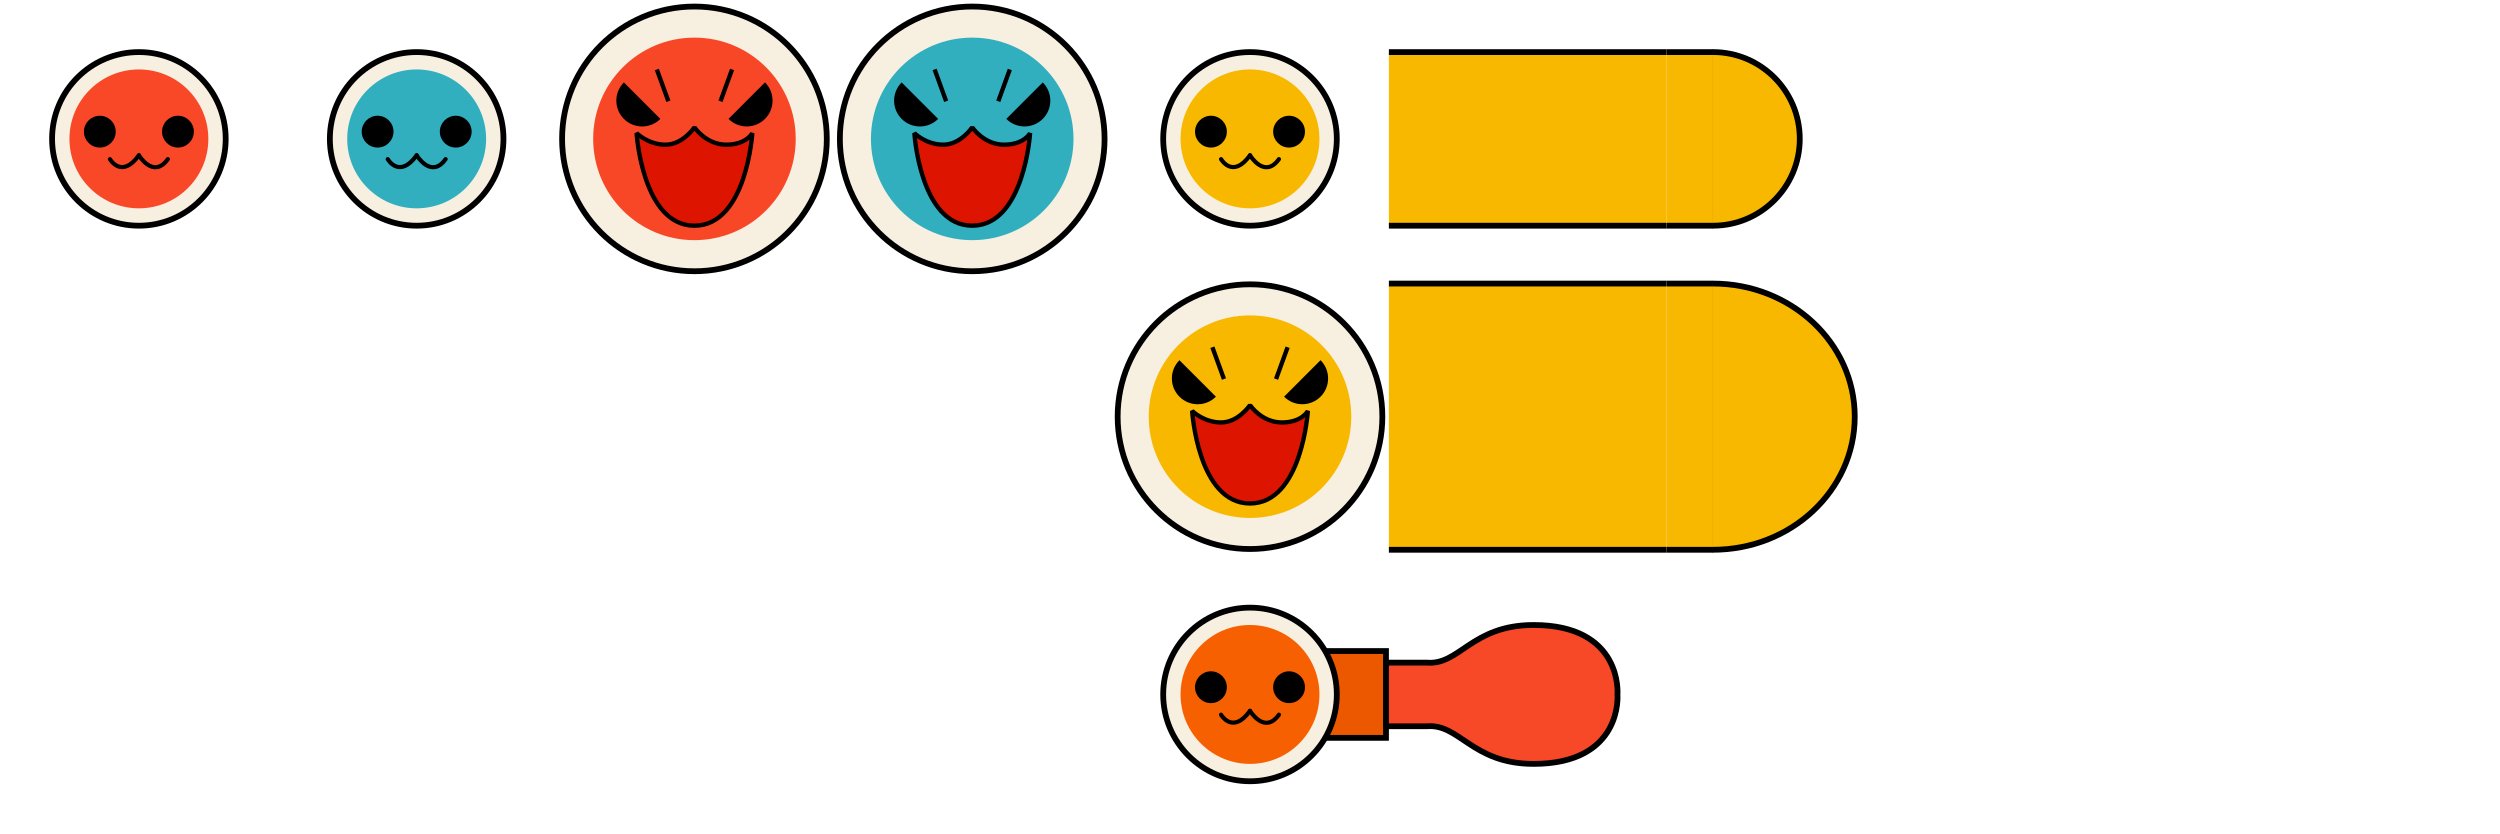
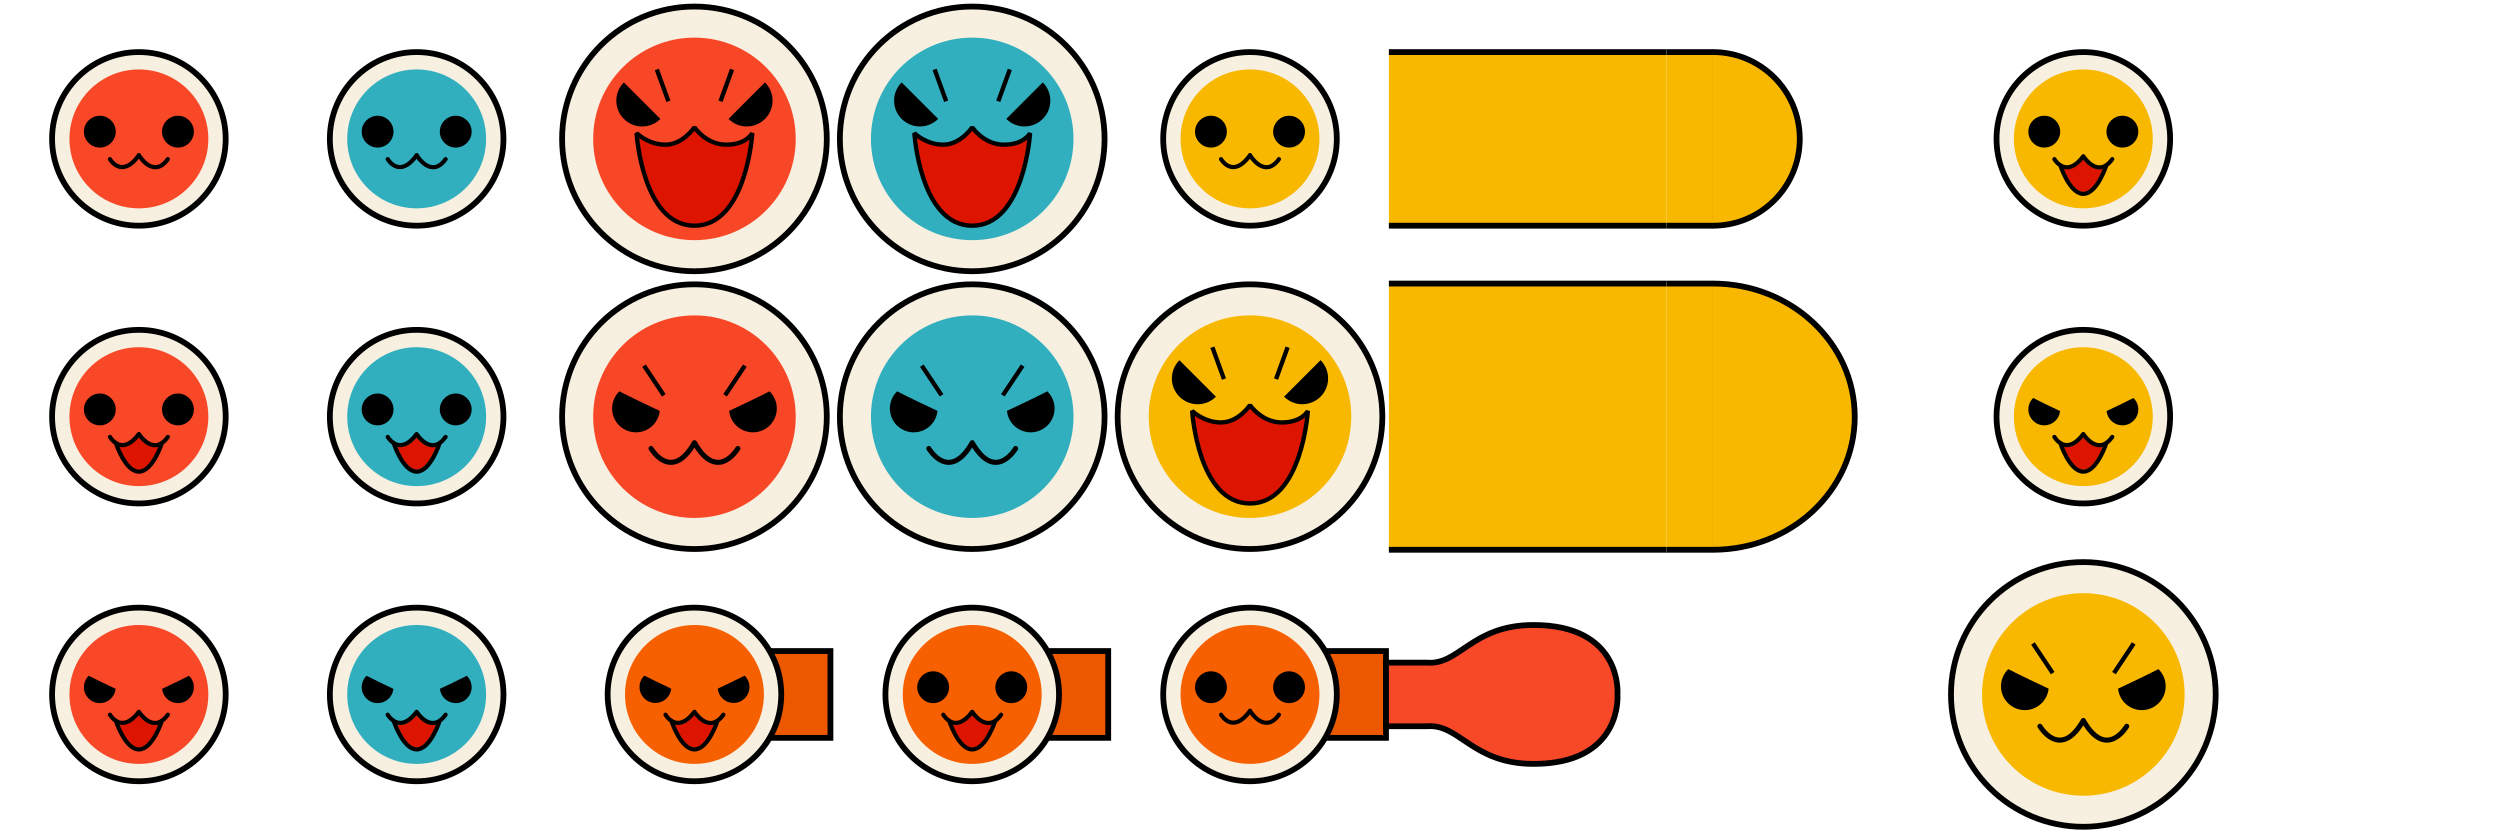
<svg xmlns="http://www.w3.org/2000/svg" width="864" height="288" viewBox="0 0 864 288" version="1.1" id="svg1" xml:space="preserve">
  <defs id="defs1" />
-   <g id="layer1" style="fill:#1a1a1a;stroke:none">
+   <g id="layer1" style="display:inline;fill:#1a1a1a;stroke:none">
    <g id="g6">
      <circle style="fill:#f7efe0;fill-opacity:1;stroke:#000000;stroke-width:2;stroke-dasharray:none;stroke-opacity:1" id="path1" cx="48" cy="48" r="30" />
      <circle style="fill:#f84828;fill-opacity:1;stroke:none;stroke-width:2.182;stroke-dasharray:none;stroke-opacity:1" id="path2" cx="48" cy="48" r="24" />
      <circle style="fill:#000000;fill-opacity:1;stroke:none;stroke-width:2;stroke-dasharray:none;stroke-opacity:1" id="path3" cx="34.5" cy="45.5" r="5.5" />
      <circle style="fill:#000000;fill-opacity:1;stroke:none;stroke-width:2;stroke-dasharray:none;stroke-opacity:1" id="path4" cx="61.5" cy="45.5" r="5.5" />
      <path style="display:inline;fill:none;fill-opacity:1;stroke:#000000;stroke-width:1.445;stroke-linecap:round;stroke-linejoin:round;stroke-dasharray:none;stroke-opacity:1" d="m 38,55 c 0,0 4,7 10,-1.333" id="path5" />
      <path style="display:inline;fill:none;fill-opacity:1;stroke:#000000;stroke-width:1.445;stroke-linecap:round;stroke-linejoin:round;stroke-dasharray:none;stroke-opacity:1" d="M 48,53.667 C 48,53.667 53,62 58,55" id="path6" />
      <rect style="fill:#000000;fill-opacity:0;stroke:none;stroke-width:0.5;stroke-linecap:round;stroke-linejoin:round;stroke-dasharray:none;stroke-opacity:1" id="rect10" width="96" height="96" x="0" y="0" />
    </g>
    <g id="g6-7" style="fill:#1a1a1a;stroke:none" transform="translate(96)">
      <circle style="fill:#f7efe0;fill-opacity:1;stroke:#000000;stroke-width:2;stroke-dasharray:none;stroke-opacity:1" id="path1-5" cx="48" cy="48" r="30" />
      <circle style="fill:#31afbf;fill-opacity:1;stroke:none;stroke-width:2.182;stroke-dasharray:none;stroke-opacity:1" id="path2-9" cx="48" cy="48" r="24" />
      <circle style="fill:#000000;fill-opacity:1;stroke:none;stroke-width:2;stroke-dasharray:none;stroke-opacity:1" id="path3-2" cx="34.5" cy="45.5" r="5.5" />
      <circle style="fill:#000000;fill-opacity:1;stroke:none;stroke-width:2;stroke-dasharray:none;stroke-opacity:1" id="path4-2" cx="61.5" cy="45.5" r="5.5" />
      <path style="display:inline;fill:none;fill-opacity:1;stroke:#000000;stroke-width:1.445;stroke-linecap:round;stroke-linejoin:round;stroke-dasharray:none;stroke-opacity:1" d="m 38,55 c 0,0 4,7 10,-1.333" id="path5-8" />
      <path style="display:inline;fill:none;fill-opacity:1;stroke:#000000;stroke-width:1.445;stroke-linecap:round;stroke-linejoin:round;stroke-dasharray:none;stroke-opacity:1" d="M 48,53.667 C 48,53.667 53,62 58,55" id="path6-9" />
      <rect style="fill:#000000;fill-opacity:0;stroke:none;stroke-width:0.5;stroke-linecap:round;stroke-linejoin:round;stroke-dasharray:none;stroke-opacity:1" id="rect10-7" width="96" height="96" x="0" y="0" />
    </g>
    <g id="g20">
      <circle style="display:inline;fill:#f7efe0;fill-opacity:1;stroke:#000000;stroke-width:2;stroke-linecap:round;stroke-linejoin:round;stroke-dasharray:none;stroke-opacity:1" id="path15" cx="240" cy="48" r="45.74" />
      <circle style="fill:#f84727;fill-opacity:1;stroke:none;stroke-width:2.014;stroke-linecap:round;stroke-linejoin:round;stroke-dasharray:none;stroke-opacity:1" id="path16" cx="240" cy="48" r="35" />
      <path style="fill:#000000;fill-opacity:1;stroke:#000000;stroke-width:0;stroke-linecap:round;stroke-linejoin:round;stroke-dasharray:none;stroke-opacity:1" id="path17" transform="matrix(1.04923,0,0,1.04923,-11.53524,-1.407662)" d="m 228.51,40.51 c -3.319,3.319 -8.701,3.319 -12.021,0 -3.319,-3.319 -3.319,-8.701 0,-12.021 L 222.5,34.5 Z m 22.442,-0.003 c 3.32,3.319 8.702,3.317 12.021,-0.003 3.319,-3.32 3.317,-8.702 -0.003,-12.021 l -6.009,6.012 z" />
      <path style="fill:none;fill-opacity:1;stroke:#000000;stroke-width:1.5;stroke-linecap:butt;stroke-linejoin:round;stroke-dasharray:none;stroke-opacity:1" d="m 227,24 4,11 m 22,-11 -4,11" id="path18" />
      <path style="fill:#dc1400;fill-opacity:1;stroke:#000000;stroke-width:1.5;stroke-linecap:butt;stroke-linejoin:bevel;stroke-dasharray:none;stroke-opacity:1" d="m 220,46 c 0,0 4,4 10,4 6,0 10,-6 10,-6 0,0 4,6 11,6 7,0 9,-4 9,-4 0,0 -2,32 -20,32 -18,0 -20,-32 -20,-32 z" id="path19" />
      <rect style="fill:#000000;fill-opacity:0;stroke:none;stroke-width:0.5;stroke-linecap:round;stroke-linejoin:round;stroke-dasharray:none;stroke-opacity:1" id="rect14-5" width="96" height="96" x="192" y="0" />
    </g>
    <g id="g23" transform="translate(96)">
      <circle style="display:inline;fill:#f7efe0;fill-opacity:1;stroke:#000000;stroke-width:2;stroke-linecap:round;stroke-linejoin:round;stroke-dasharray:none;stroke-opacity:1" id="circle20" cx="240" cy="48" r="45.74" />
      <circle style="fill:#31afbf;fill-opacity:1;stroke:none;stroke-width:2.014;stroke-linecap:round;stroke-linejoin:round;stroke-dasharray:none;stroke-opacity:1" id="circle21" cx="240" cy="48" r="35" />
      <path style="fill:#000000;fill-opacity:1;stroke:#000000;stroke-width:0;stroke-linecap:round;stroke-linejoin:round;stroke-dasharray:none;stroke-opacity:1" id="path21" transform="matrix(1.04923,0,0,1.04923,-11.53524,-1.407662)" d="m 228.51,40.51 c -3.319,3.319 -8.701,3.319 -12.021,0 -3.319,-3.319 -3.319,-8.701 0,-12.021 L 222.5,34.5 Z m 22.442,-0.003 c 3.32,3.319 8.702,3.317 12.021,-0.003 3.319,-3.32 3.317,-8.702 -0.003,-12.021 l -6.009,6.012 z" />
      <path style="fill:none;fill-opacity:1;stroke:#000000;stroke-width:1.5;stroke-linecap:butt;stroke-linejoin:round;stroke-dasharray:none;stroke-opacity:1" d="m 227,24 4,11 m 22,-11 -4,11" id="path22" />
      <path style="fill:#dc1400;fill-opacity:1;stroke:#000000;stroke-width:1.5;stroke-linecap:butt;stroke-linejoin:bevel;stroke-dasharray:none;stroke-opacity:1" d="m 220,46 c 0,0 4,4 10,4 6,0 10,-6 10,-6 0,0 4,6 11,6 7,0 9,-4 9,-4 0,0 -2,32 -20,32 -18,0 -20,-32 -20,-32 z" id="path23" />
      <rect style="fill:#000000;fill-opacity:0;stroke:none;stroke-width:0.5;stroke-linecap:round;stroke-linejoin:round;stroke-dasharray:none;stroke-opacity:1" id="rect23" width="96" height="96" x="192" y="0" />
    </g>
    <g id="g8" transform="translate(384)">
      <circle style="fill:#f7efe0;fill-opacity:1;stroke:#000000;stroke-width:2;stroke-dasharray:none;stroke-opacity:1" id="circle1" cx="48" cy="48" r="30" />
      <circle style="fill:#f8b800;fill-opacity:1;stroke:none;stroke-width:2.182;stroke-dasharray:none;stroke-opacity:1" id="circle2" cx="48" cy="48" r="24" />
      <circle style="fill:#000000;fill-opacity:1;stroke:none;stroke-width:2;stroke-dasharray:none;stroke-opacity:1" id="circle3" cx="34.5" cy="45.5" r="5.5" />
      <circle style="fill:#000000;fill-opacity:1;stroke:none;stroke-width:2;stroke-dasharray:none;stroke-opacity:1" id="circle4" cx="61.5" cy="45.5" r="5.5" />
      <path style="display:inline;fill:none;fill-opacity:1;stroke:#000000;stroke-width:1.445;stroke-linecap:round;stroke-linejoin:round;stroke-dasharray:none;stroke-opacity:1" d="m 38,55 c 0,0 4,7 10,-1.333" id="path7" />
      <path style="display:inline;fill:none;fill-opacity:1;stroke:#000000;stroke-width:1.445;stroke-linecap:round;stroke-linejoin:round;stroke-dasharray:none;stroke-opacity:1" d="M 48,53.667 C 48,53.667 53,62 58,55" id="path8" />
      <rect style="fill:#000000;fill-opacity:0;stroke:none;stroke-width:0.5;stroke-linecap:round;stroke-linejoin:round;stroke-dasharray:none;stroke-opacity:1" id="rect8" width="96" height="96" x="0" y="0" />
    </g>
    <g id="g13">
      <rect style="fill:#f8b800;fill-opacity:1;stroke:none;stroke-width:2;stroke-linejoin:bevel;stroke-dasharray:none;stroke-opacity:1" id="rect12" width="96" height="60" x="480" y="18" />
      <path id="rect9" style="fill:#f8b800;stroke:#000000;stroke-width:2;stroke-linejoin:bevel;stroke-dasharray:none" d="m 480,18 h 96 m 0,60 h -96" />
      <rect style="fill:#000000;fill-opacity:0;stroke:none;stroke-width:0.5;stroke-linecap:round;stroke-linejoin:round;stroke-dasharray:none;stroke-opacity:1" id="rect24-6" width="96" height="96" x="480" y="0" />
    </g>
    <g id="g24" transform="translate(192,96)">
      <circle style="display:inline;fill:#f7efe0;fill-opacity:1;stroke:#000000;stroke-width:2;stroke-linecap:round;stroke-linejoin:round;stroke-dasharray:none;stroke-opacity:1" id="circle13" cx="240" cy="48" r="45.74" />
      <circle style="fill:#f8b800;fill-opacity:1;stroke:none;stroke-width:2.014;stroke-linecap:round;stroke-linejoin:round;stroke-dasharray:none;stroke-opacity:1" id="circle14" cx="240" cy="48" r="35" />
      <path style="fill:#000000;fill-opacity:1;stroke:#000000;stroke-width:0;stroke-linecap:round;stroke-linejoin:round;stroke-dasharray:none;stroke-opacity:1" id="path14" transform="matrix(1.04923,0,0,1.04923,-11.53524,-1.407662)" d="m 228.51,40.51 c -3.319,3.319 -8.701,3.319 -12.021,0 -3.319,-3.319 -3.319,-8.701 0,-12.021 L 222.5,34.5 Z m 22.442,-0.003 c 3.32,3.319 8.702,3.317 12.021,-0.003 3.319,-3.32 3.317,-8.702 -0.003,-12.021 l -6.009,6.012 z" />
      <path style="fill:none;fill-opacity:1;stroke:#000000;stroke-width:1.5;stroke-linecap:butt;stroke-linejoin:round;stroke-dasharray:none;stroke-opacity:1" d="m 227,24 4,11 m 22,-11 -4,11" id="path20" />
      <path style="fill:#dc1400;fill-opacity:1;stroke:#000000;stroke-width:1.5;stroke-linecap:butt;stroke-linejoin:bevel;stroke-dasharray:none;stroke-opacity:1" d="m 220,46 c 0,0 4,4 10,4 6,0 10,-6 10,-6 0,0 4,6 11,6 7,0 9,-4 9,-4 0,0 -2,32 -20,32 -18,0 -20,-32 -20,-32 z" id="path24" />
      <rect style="fill:#000000;fill-opacity:0;stroke:none;stroke-width:0.5;stroke-linecap:round;stroke-linejoin:round;stroke-dasharray:none;stroke-opacity:1" id="rect24" width="96" height="96" x="192" y="0" />
    </g>
    <g id="g30" transform="translate(0,96)">
      <rect style="fill:#f8b800;fill-opacity:1;stroke:none;stroke-width:2.477;stroke-linejoin:bevel;stroke-dasharray:none;stroke-opacity:1" id="rect29" width="96" height="92" x="480" y="2" />
      <path id="rect30" style="fill:none;stroke:#000000;stroke-width:2;stroke-dasharray:none;paint-order:stroke markers fill" d="m 480,2 h 96 m 0,92 h -96" />
      <rect style="fill:#000000;fill-opacity:0;stroke:none;stroke-width:0.5;stroke-linecap:round;stroke-linejoin:round;stroke-dasharray:none;stroke-opacity:1" id="rect24-4-0" width="96" height="96" x="480" y="96" transform="translate(0,-96)" />
    </g>
    <g id="g34" transform="translate(384,192)" style="display:inline">
      <rect style="fill:#eb5800;fill-opacity:1;stroke:#000000;stroke-width:4;stroke-linecap:butt;stroke-linejoin:miter;stroke-dasharray:none;stroke-opacity:1;paint-order:stroke markers fill" id="rect35" width="20" height="28" x="74" y="130" transform="translate(0,-96)" />
      <circle style="fill:#f7efe0;fill-opacity:1;stroke:#000000;stroke-width:2;stroke-dasharray:none;stroke-opacity:1" id="circle30" cx="48" cy="48" r="30" />
      <circle style="fill:#f76000;fill-opacity:1;stroke:none;stroke-width:2.182;stroke-dasharray:none;stroke-opacity:1" id="circle31" cx="48" cy="48" r="24" />
      <circle style="fill:#000000;fill-opacity:1;stroke:none;stroke-width:2;stroke-dasharray:none;stroke-opacity:1" id="circle32" cx="34.5" cy="45.5" r="5.5" />
      <circle style="fill:#000000;fill-opacity:1;stroke:none;stroke-width:2;stroke-dasharray:none;stroke-opacity:1" id="circle33" cx="61.5" cy="45.5" r="5.5" />
      <path style="display:inline;fill:none;fill-opacity:1;stroke:#000000;stroke-width:1.445;stroke-linecap:round;stroke-linejoin:round;stroke-dasharray:none;stroke-opacity:1" d="m 38,55 c 0,0 4,7 10,-1.333" id="path33" />
      <path style="display:inline;fill:none;fill-opacity:1;stroke:#000000;stroke-width:1.445;stroke-linecap:round;stroke-linejoin:round;stroke-dasharray:none;stroke-opacity:1" d="M 48,53.667 C 48,53.667 53,62 58,55" id="path34" />
      <rect style="fill:#000000;fill-opacity:0;stroke:none;stroke-width:0.5;stroke-linecap:round;stroke-linejoin:round;stroke-dasharray:none;stroke-opacity:1" id="rect34" width="96" height="96" x="0" y="0" />
    </g>
    <g id="g35">
      <rect style="fill:#000000;fill-opacity:0;stroke:none;stroke-width:0.5;stroke-linecap:round;stroke-linejoin:round;stroke-dasharray:none;stroke-opacity:1" id="rect34-5" width="96" height="96" x="480" y="192" />
      <path style="fill:#f74827;fill-opacity:1;stroke:#000000;stroke-width:4;stroke-linecap:butt;stroke-linejoin:miter;stroke-dasharray:none;stroke-opacity:1;paint-order:stroke markers fill" d="m 480,230 h 13 c 12,1 15.826,-13 37,-13 30,0 28,23 28,23 0,0 2,23 -28,23 -21,0 -25,-14 -37,-13 h -13 z" id="path35" />
    </g>
    <g id="g37">
      <path style="fill:#f8b800;fill-opacity:1;stroke:#000000;stroke-width:4;stroke-linecap:butt;stroke-linejoin:bevel;stroke-dasharray:none;stroke-opacity:1;paint-order:stroke markers fill" id="path36" d="m 592,19 a 29,29 0 0 1 29,29 29,29 0 0 1 -29,29 V 48 Z" />
      <rect style="fill:#f8b800;fill-opacity:1;stroke:none;stroke-width:0.816;stroke-linejoin:bevel;stroke-dasharray:none;stroke-opacity:1" id="rect36" width="16" height="60" x="576" y="18" />
      <path id="path37" style="fill:#f8b800;stroke:#000000;stroke-width:2;stroke-linejoin:bevel;stroke-dasharray:none" d="m 576,18 h 16 m 0,60 h -16" />
-       <rect style="fill:#000000;stroke:none;fill-opacity:0;stroke-width:0.5;stroke-linecap:round;stroke-linejoin:round;stroke-dasharray:none;stroke-opacity:1" id="rect24-9" width="96" height="96" x="576" y="0" />
+       <rect style="fill:#000000;fill-opacity:0;stroke:none;stroke-width:0.5;stroke-linecap:round;stroke-linejoin:round;stroke-dasharray:none;stroke-opacity:1" id="rect24-9" width="96" height="96" x="576" y="0" />
    </g>
    <g id="g39" transform="translate(0,96)">
      <path style="fill:#f8b800;fill-opacity:1;stroke:#000000;stroke-width:4.001;stroke-linecap:butt;stroke-linejoin:bevel;stroke-dasharray:none;stroke-opacity:1;paint-order:stroke markers fill" id="path38" d="M 592.001,3.001 A 47.999,44.999 0 0 1 639.999,48 47.999,44.999 0 0 1 592.001,92.999 V 48 Z" />
      <rect style="fill:#f8b800;fill-opacity:1;stroke:none;stroke-width:1.011;stroke-linejoin:bevel;stroke-dasharray:none;stroke-opacity:1" id="rect38" width="16" height="92" x="576" y="2" />
      <path id="path39" style="fill:none;stroke:#000000;stroke-width:2;stroke-dasharray:none;paint-order:stroke markers fill" d="m 576,2 h 16 m 0,92 h -16" />
      <rect style="fill:#000000;fill-opacity:0;stroke:none;stroke-width:0.5;stroke-linecap:round;stroke-linejoin:round;stroke-dasharray:none;stroke-opacity:1" id="rect24-9-2" width="96" height="96" x="576" y="0" />
    </g>
    <g id="g11" transform="translate(0,-192)">
      <circle style="fill:none;fill-opacity:0.941;stroke:#929292;stroke-width:2;stroke-opacity:0.941;paint-order:stroke markers fill" id="path9" cx="48" cy="144" r="46" />
      <circle style="fill:none;fill-opacity:0.941;stroke:#bfbfbf;stroke-width:2;stroke-opacity:1;paint-order:stroke markers fill" id="path10" cx="48" cy="144" r="30" />
      <circle style="fill:#686868;fill-opacity:1;stroke:none;stroke-width:2;stroke-opacity:1;paint-order:stroke markers fill" id="path11" cx="48" cy="144" r="22" />
      <rect style="fill:#000000;fill-opacity:0;stroke:none;stroke-width:0.5;stroke-linecap:round;stroke-linejoin:round;stroke-dasharray:none;stroke-opacity:1" id="rect24-9-2-2" width="96" height="96" x="0" y="96" />
    </g>
+     <g id="g14" transform="translate(0,96)">
+       <circle style="fill:#f7efe0;fill-opacity:1;stroke:#000000;stroke-width:2;stroke-dasharray:none;stroke-opacity:1" id="circle5" cx="48" cy="48" r="30" />
+       <circle style="fill:#f84828;fill-opacity:1;stroke:none;stroke-width:2.182;stroke-dasharray:none;stroke-opacity:1" id="circle6" cx="48" cy="48" r="24" />
+       <circle style="fill:#000000;fill-opacity:1;stroke:none;stroke-width:2;stroke-dasharray:none;stroke-opacity:1" id="circle7" cx="34.5" cy="45.5" r="5.5" />
+       <circle style="fill:#000000;fill-opacity:1;stroke:none;stroke-width:2;stroke-dasharray:none;stroke-opacity:1" id="circle8" cx="61.5" cy="45.5" r="5.5" />
+       <path style="fill:#dc1400;fill-opacity:1;stroke:none;stroke-width:0;stroke-linecap:round;stroke-linejoin:round;stroke-dasharray:none;paint-order:stroke markers fill" d="m 47.931,151.152 c -0.222,0.186 -0.388,0.434 -0.595,0.638 -1.01,1.081 -2.208,2.056 -3.649,2.479 -0.745,0.229 -1.526,0.234 -2.287,0.105 -0.112,-0.026 -0.202,0.102 -0.134,0.198 0.728,1.759 1.579,3.484 2.705,5.026 0.726,0.97 1.576,1.904 2.682,2.443 0.494,0.239 1.049,0.37 1.599,0.307 0.809,-0.063 1.539,-0.493 2.159,-0.991 0.635,-0.561 1.219,-1.183 1.703,-1.88 1.065,-1.492 1.89,-3.143 2.589,-4.833 0.063,-0.09 0.048,-0.267 -0.095,-0.244 -0.422,0.07 -0.845,0.107 -1.273,0.09 -0.953,-0.033 -1.871,-0.406 -2.679,-0.91 -0.99,-0.622 -1.81,-1.461 -2.557,-2.351 -0.044,-0.052 -0.091,-0.102 -0.167,-0.077 z" id="path30" transform="translate(0,-96)" />
+       <path id="path13" style="display:inline;fill:none;fill-opacity:1;stroke:#000000;stroke-width:1.445;stroke-linecap:round;stroke-linejoin:round;stroke-dasharray:none;stroke-opacity:1" d="m 38,55 c 0,0 4,7 10,-1 0,0 5,8 10,1 m -18,2 c 0,0 3.193,10 8,10 4.807,0 8,-10 8,-10" />
+       <rect style="fill:#000000;fill-opacity:0;stroke:none;stroke-width:0.5;stroke-linecap:round;stroke-linejoin:round;stroke-dasharray:none;stroke-opacity:1" id="rect13" width="96" height="96" x="0" y="0" />
+     </g>
+     <g id="g41" transform="translate(0,192)">
+       <circle style="fill:#f7efe0;fill-opacity:1;stroke:#000000;stroke-width:2;stroke-dasharray:none;stroke-opacity:1" id="circle34" cx="48" cy="48" r="30" />
+       <circle style="fill:#f84828;fill-opacity:1;stroke:none;stroke-width:2.182;stroke-dasharray:none;stroke-opacity:1" id="circle35" cx="48" cy="48" r="24" />
+       <path id="circle36" style="fill:#000000;fill-opacity:1;stroke:none;stroke-width:2;stroke-dasharray:none;stroke-opacity:1" d="M 30.674,41.549 C 29.604,42.585 29,44.011 29,45.5 c 0,3.038 2.462,5.5 5.5,5.5 2.823,3.58e-4 5.188,-2.137 5.473,-4.945 -2.447,-1.146 -6.572,-3.098 -9.299,-4.506 z m 34.652,0 C 66.396,42.585 67,44.011 67,45.5 c 0,3.038 -2.462,5.5 -5.5,5.5 -2.823,3.58e-4 -5.188,-2.137 -5.473,-4.945 2.447,-1.146 6.572,-3.098 9.299,-4.506 z" />
+       <path style="fill:#dc1400;fill-opacity:1;stroke:none;stroke-width:0;stroke-linecap:round;stroke-linejoin:round;stroke-dasharray:none;paint-order:stroke markers fill" d="m 47.931,151.152 c -0.222,0.186 -0.388,0.434 -0.595,0.638 -1.01,1.081 -2.208,2.056 -3.649,2.479 -0.745,0.229 -1.526,0.234 -2.287,0.105 -0.112,-0.026 -0.202,0.102 -0.134,0.198 0.728,1.759 1.579,3.484 2.705,5.026 0.726,0.97 1.576,1.904 2.682,2.443 0.494,0.239 1.049,0.37 1.599,0.307 0.809,-0.063 1.539,-0.493 2.159,-0.991 0.635,-0.561 1.219,-1.183 1.703,-1.88 1.065,-1.492 1.89,-3.143 2.589,-4.833 0.063,-0.09 0.048,-0.267 -0.095,-0.244 -0.422,0.07 -0.845,0.107 -1.273,0.09 -0.953,-0.033 -1.871,-0.406 -2.679,-0.91 -0.99,-0.622 -1.81,-1.461 -2.557,-2.351 -0.044,-0.052 -0.091,-0.102 -0.167,-0.077 z" id="path40" transform="translate(0,-96)" />
+       <path id="path41" style="display:inline;fill:none;fill-opacity:1;stroke:#000000;stroke-width:1.445;stroke-linecap:round;stroke-linejoin:round;stroke-dasharray:none;stroke-opacity:1" d="m 38,55 c 0,0 4,7 10,-1 0,0 5,8 10,1 m -18,2 c 0,0 3.193,10 8,10 4.807,0 8,-10 8,-10" />
+       <rect style="fill:#000000;fill-opacity:0;stroke:none;stroke-width:0.5;stroke-linecap:round;stroke-linejoin:round;stroke-dasharray:none;stroke-opacity:1" id="rect41" width="96" height="96" x="0" y="0" />
+     </g>
+     <g id="g46" transform="translate(96,96)">
+       <circle style="fill:#f7efe0;fill-opacity:1;stroke:#000000;stroke-width:2;stroke-dasharray:none;stroke-opacity:1" id="circle42" cx="48" cy="48" r="30" />
+       <circle style="fill:#31afbf;fill-opacity:1;stroke:none;stroke-width:2.182;stroke-dasharray:none;stroke-opacity:1" id="circle43" cx="48" cy="48" r="24" />
+       <circle style="fill:#000000;fill-opacity:1;stroke:none;stroke-width:2;stroke-dasharray:none;stroke-opacity:1" id="circle44" cx="34.5" cy="45.5" r="5.5" />
+       <circle style="fill:#000000;fill-opacity:1;stroke:none;stroke-width:2;stroke-dasharray:none;stroke-opacity:1" id="circle45" cx="61.5" cy="45.5" r="5.5" />
+       <path style="fill:#dc1400;fill-opacity:1;stroke:none;stroke-width:0;stroke-linecap:round;stroke-linejoin:round;stroke-dasharray:none;paint-order:stroke markers fill" d="m 47.931,151.152 c -0.222,0.186 -0.388,0.434 -0.595,0.638 -1.01,1.081 -2.208,2.056 -3.649,2.479 -0.745,0.229 -1.526,0.234 -2.287,0.105 -0.112,-0.026 -0.202,0.102 -0.134,0.198 0.728,1.759 1.579,3.484 2.705,5.026 0.726,0.97 1.576,1.904 2.682,2.443 0.494,0.239 1.049,0.37 1.599,0.307 0.809,-0.063 1.539,-0.493 2.159,-0.991 0.635,-0.561 1.219,-1.183 1.703,-1.88 1.065,-1.492 1.89,-3.143 2.589,-4.833 0.063,-0.09 0.048,-0.267 -0.095,-0.244 -0.422,0.07 -0.845,0.107 -1.273,0.09 -0.953,-0.033 -1.871,-0.406 -2.679,-0.91 -0.99,-0.622 -1.81,-1.461 -2.557,-2.351 -0.044,-0.052 -0.091,-0.102 -0.167,-0.077 z" id="path45" transform="translate(0,-96)" />
+       <path id="path46" style="display:inline;fill:none;fill-opacity:1;stroke:#000000;stroke-width:1.445;stroke-linecap:round;stroke-linejoin:round;stroke-dasharray:none;stroke-opacity:1" d="m 38,55 c 0,0 4,7 10,-1 0,0 5,8 10,1 m -18,2 c 0,0 3.193,10 8,10 4.807,0 8,-10 8,-10" />
+       <rect style="fill:#000000;fill-opacity:0;stroke:none;stroke-width:0.5;stroke-linecap:round;stroke-linejoin:round;stroke-dasharray:none;stroke-opacity:1" id="rect46" width="96" height="96" x="0" y="0" />
+     </g>
+     <g id="g49" transform="translate(96,192)">
+       <circle style="fill:#f7efe0;fill-opacity:1;stroke:#000000;stroke-width:2;stroke-dasharray:none;stroke-opacity:1" id="circle46" cx="48" cy="48" r="30" />
+       <circle style="fill:#31afbf;fill-opacity:1;stroke:none;stroke-width:2.182;stroke-dasharray:none;stroke-opacity:1" id="circle47" cx="48" cy="48" r="24" />
+       <path id="path47" style="fill:#000000;fill-opacity:1;stroke:none;stroke-width:2;stroke-dasharray:none;stroke-opacity:1" d="M 30.674,41.549 C 29.604,42.585 29,44.011 29,45.5 c 0,3.038 2.462,5.5 5.5,5.5 2.823,3.58e-4 5.188,-2.137 5.473,-4.945 -2.447,-1.146 -6.572,-3.098 -9.299,-4.506 z m 34.652,0 C 66.396,42.585 67,44.011 67,45.5 c 0,3.038 -2.462,5.5 -5.5,5.5 -2.823,3.58e-4 -5.188,-2.137 -5.473,-4.945 2.447,-1.146 6.572,-3.098 9.299,-4.506 z" />
+       <path style="fill:#dc1400;fill-opacity:1;stroke:none;stroke-width:0;stroke-linecap:round;stroke-linejoin:round;stroke-dasharray:none;paint-order:stroke markers fill" d="m 47.931,151.152 c -0.222,0.186 -0.388,0.434 -0.595,0.638 -1.01,1.081 -2.208,2.056 -3.649,2.479 -0.745,0.229 -1.526,0.234 -2.287,0.105 -0.112,-0.026 -0.202,0.102 -0.134,0.198 0.728,1.759 1.579,3.484 2.705,5.026 0.726,0.97 1.576,1.904 2.682,2.443 0.494,0.239 1.049,0.37 1.599,0.307 0.809,-0.063 1.539,-0.493 2.159,-0.991 0.635,-0.561 1.219,-1.183 1.703,-1.88 1.065,-1.492 1.89,-3.143 2.589,-4.833 0.063,-0.09 0.048,-0.267 -0.095,-0.244 -0.422,0.07 -0.845,0.107 -1.273,0.09 -0.953,-0.033 -1.871,-0.406 -2.679,-0.91 -0.99,-0.622 -1.81,-1.461 -2.557,-2.351 -0.044,-0.052 -0.091,-0.102 -0.167,-0.077 z" id="path48" transform="translate(0,-96)" />
+       <path id="path49" style="display:inline;fill:none;fill-opacity:1;stroke:#000000;stroke-width:1.445;stroke-linecap:round;stroke-linejoin:round;stroke-dasharray:none;stroke-opacity:1" d="m 38,55 c 0,0 4,7 10,-1 0,0 5,8 10,1 m -18,2 c 0,0 3.193,10 8,10 4.807,0 8,-10 8,-10" />
+       <rect style="fill:#000000;fill-opacity:0;stroke:none;stroke-width:0.5;stroke-linecap:round;stroke-linejoin:round;stroke-dasharray:none;stroke-opacity:1" id="rect49" width="96" height="96" x="0" y="0" />
+     </g>
+     <g id="g53" transform="translate(0,96)" style="display:inline">
+       <circle style="display:inline;fill:#f7efe0;fill-opacity:1;stroke:#000000;stroke-width:2;stroke-linecap:round;stroke-linejoin:round;stroke-dasharray:none;stroke-opacity:1" id="circle50" cx="240" cy="48" r="45.74" />
+       <circle style="fill:#f84727;fill-opacity:1;stroke:none;stroke-width:2.014;stroke-linecap:round;stroke-linejoin:round;stroke-dasharray:none;stroke-opacity:1" id="circle51" cx="240" cy="48" r="35" />
+       <path style="display:inline;fill:none;fill-opacity:1;stroke:#000000;stroke-width:1.75;stroke-linecap:round;stroke-linejoin:round;stroke-dasharray:none;stroke-opacity:1" d="m 225,155 c 0,0 7,12 15,-2 m 15,2 c 0,0 -7,12 -15,-2" id="path5-2" transform="translate(0,-96)" />
+       <path id="circle36-1" style="display:inline;fill:#000000;fill-opacity:1;stroke:none;stroke-width:2;stroke-dasharray:none;stroke-opacity:1" d="M 30.674,41.549 C 29.604,42.585 29,44.011 29,45.5 c 0,3.038 2.462,5.5 5.5,5.5 2.823,3.58e-4 5.188,-2.137 5.473,-4.945 -2.447,-1.146 -6.572,-3.098 -9.299,-4.506 z m 34.598,0 c 1.07,1.036 1.674,2.462 1.674,3.951 0,3.038 -2.462,5.5 -5.5,5.5 -2.823,3.58e-4 -5.188,-2.137 -5.473,-4.945 2.447,-1.146 6.572,-3.098 9.299,-4.506 z" transform="matrix(1.5,0,0,1.499973,168.041,-23.08077)" />
+       <path style="display:inline;fill:none;fill-opacity:1;stroke:#000000;stroke-width:1.5;stroke-linecap:square;stroke-linejoin:miter;stroke-dasharray:none;paint-order:stroke markers fill" d="m 223,127 6,9 m 28,-9 -6,9" id="path57" transform="translate(0,-96)" />
+       <rect style="fill:#000000;fill-opacity:0;stroke:none;stroke-width:0.5;stroke-linecap:round;stroke-linejoin:round;stroke-dasharray:none;stroke-opacity:1" id="rect53" width="96" height="96" x="192" y="0" />
+     </g>
+     <g id="g61" transform="translate(96,96)" style="display:inline">
+       <circle style="display:inline;fill:#f7efe0;fill-opacity:1;stroke:#000000;stroke-width:2;stroke-linecap:round;stroke-linejoin:round;stroke-dasharray:none;stroke-opacity:1" id="circle58" cx="240" cy="48" r="45.74" />
+       <circle style="fill:#31afbf;fill-opacity:1;stroke:none;stroke-width:2.014;stroke-linecap:round;stroke-linejoin:round;stroke-dasharray:none;stroke-opacity:1" id="circle59" cx="240" cy="48" r="35" />
+       <path style="display:inline;fill:none;fill-opacity:1;stroke:#000000;stroke-width:1.75;stroke-linecap:round;stroke-linejoin:round;stroke-dasharray:none;stroke-opacity:1" d="m 225,155 c 0,0 7,12 15,-2 m 15,2 c 0,0 -7,12 -15,-2" id="path59" transform="translate(0,-96)" />
+       <path id="path60" style="display:inline;fill:#000000;fill-opacity:1;stroke:none;stroke-width:2;stroke-dasharray:none;stroke-opacity:1" d="M 30.674,41.549 C 29.604,42.585 29,44.011 29,45.5 c 0,3.038 2.462,5.5 5.5,5.5 2.823,3.58e-4 5.188,-2.137 5.473,-4.945 -2.447,-1.146 -6.572,-3.098 -9.299,-4.506 z m 34.598,0 c 1.07,1.036 1.674,2.462 1.674,3.951 0,3.038 -2.462,5.5 -5.5,5.5 -2.823,3.58e-4 -5.188,-2.137 -5.473,-4.945 2.447,-1.146 6.572,-3.098 9.299,-4.506 z" transform="matrix(1.5,0,0,1.499973,168.041,-23.08077)" />
+       <path style="display:inline;fill:none;fill-opacity:1;stroke:#000000;stroke-width:1.5;stroke-linecap:square;stroke-linejoin:miter;stroke-dasharray:none;paint-order:stroke markers fill" d="m 223,127 6,9 m 28,-9 -6,9" id="path61" transform="translate(0,-96)" />
+       <rect style="fill:#000000;fill-opacity:0;stroke:none;stroke-width:0.5;stroke-linecap:round;stroke-linejoin:round;stroke-dasharray:none;stroke-opacity:1" id="rect61" width="96" height="96" x="192" y="0" />
+     </g>
+     <g id="g70" transform="translate(288,192)" style="display:inline">
+       <rect style="fill:#eb5800;fill-opacity:1;stroke:#000000;stroke-width:4;stroke-linecap:butt;stroke-linejoin:miter;stroke-dasharray:none;stroke-opacity:1;paint-order:stroke markers fill" id="rect66" width="20" height="28" x="74" y="130" transform="translate(0,-96)" />
+       <circle style="display:inline;fill:#f7efe0;fill-opacity:1;stroke:#000000;stroke-width:2;stroke-dasharray:none;stroke-opacity:1" id="circle42-9" cx="336" cy="240" r="30" transform="translate(-288,-192)" />
+       <circle style="display:inline;fill:#f76000;fill-opacity:1;stroke:none;stroke-width:2.182;stroke-dasharray:none;stroke-opacity:1" id="circle43-2" cx="336" cy="240" r="24" transform="translate(-288,-192)" />
+       <circle style="display:inline;fill:#000000;fill-opacity:1;stroke:none;stroke-width:2;stroke-dasharray:none;stroke-opacity:1" id="circle44-2" cx="322.5" cy="237.5" r="5.5" transform="translate(-288,-192)" />
+       <circle style="display:inline;fill:#000000;fill-opacity:1;stroke:none;stroke-width:2;stroke-dasharray:none;stroke-opacity:1" id="circle45-8" cx="349.5" cy="237.5" r="5.5" transform="translate(-288,-192)" />
+       <path style="display:inline;fill:#dc1400;fill-opacity:1;stroke:none;stroke-width:0;stroke-linecap:round;stroke-linejoin:round;stroke-dasharray:none;paint-order:stroke markers fill" d="m 335.931,247.152 c -0.222,0.186 -0.388,0.434 -0.595,0.638 -1.01,1.081 -2.208,2.056 -3.649,2.479 -0.745,0.229 -1.526,0.234 -2.287,0.105 -0.112,-0.026 -0.202,0.102 -0.134,0.198 0.728,1.759 1.579,3.484 2.705,5.026 0.726,0.97 1.576,1.904 2.682,2.443 0.494,0.239 1.048,0.37 1.599,0.307 0.809,-0.063 1.539,-0.493 2.159,-0.991 0.635,-0.561 1.219,-1.183 1.703,-1.88 1.065,-1.492 1.89,-3.143 2.589,-4.833 0.063,-0.09 0.048,-0.267 -0.096,-0.244 -0.422,0.07 -0.845,0.107 -1.273,0.09 -0.953,-0.033 -1.871,-0.406 -2.679,-0.91 -0.99,-0.622 -1.81,-1.461 -2.557,-2.351 -0.044,-0.052 -0.091,-0.102 -0.167,-0.077 z" id="path45-9" transform="translate(-288,-192)" />
+       <path id="path46-7" style="display:inline;fill:none;fill-opacity:1;stroke:#000000;stroke-width:1.445;stroke-linecap:round;stroke-linejoin:round;stroke-dasharray:none;stroke-opacity:1" d="m 326,247 c 0,0 4,7 10,-1 0,0 5,8 10,1 m -18,2 c 0,0 3.193,10 8,10 4.807,0 8,-10 8,-10" transform="translate(-288,-192)" />
+       <rect style="fill:#000000;fill-opacity:0;stroke:none;stroke-width:0.5;stroke-linecap:round;stroke-linejoin:round;stroke-dasharray:none;stroke-opacity:1" id="rect70" width="96" height="96" x="0" y="0" />
+     </g>
+     <g id="g75" transform="translate(192,192)" style="display:inline">
+       <rect style="fill:#eb5800;fill-opacity:1;stroke:#000000;stroke-width:4;stroke-linecap:butt;stroke-linejoin:miter;stroke-dasharray:none;stroke-opacity:1;paint-order:stroke markers fill" id="rect71" width="20" height="28" x="74" y="130" transform="translate(0,-96)" />
+       <circle style="display:inline;fill:#f7efe0;fill-opacity:1;stroke:#000000;stroke-width:2;stroke-dasharray:none;stroke-opacity:1" id="circle71" cx="336" cy="240" r="30" transform="translate(-288,-192)" />
+       <circle style="display:inline;fill:#f76000;fill-opacity:1;stroke:none;stroke-width:2.182;stroke-dasharray:none;stroke-opacity:1" id="circle72" cx="336" cy="240" r="24" transform="translate(-288,-192)" />
+       <path style="display:inline;fill:#dc1400;fill-opacity:1;stroke:none;stroke-width:0;stroke-linecap:round;stroke-linejoin:round;stroke-dasharray:none;paint-order:stroke markers fill" d="m 335.931,247.152 c -0.222,0.186 -0.388,0.434 -0.595,0.638 -1.01,1.081 -2.208,2.056 -3.649,2.479 -0.745,0.229 -1.526,0.234 -2.287,0.105 -0.112,-0.026 -0.202,0.102 -0.134,0.198 0.728,1.759 1.579,3.484 2.705,5.026 0.726,0.97 1.576,1.904 2.682,2.443 0.494,0.239 1.048,0.37 1.599,0.307 0.809,-0.063 1.539,-0.493 2.159,-0.991 0.635,-0.561 1.219,-1.183 1.703,-1.88 1.065,-1.492 1.89,-3.143 2.589,-4.833 0.063,-0.09 0.048,-0.267 -0.096,-0.244 -0.422,0.07 -0.845,0.107 -1.273,0.09 -0.953,-0.033 -1.871,-0.406 -2.679,-0.91 -0.99,-0.622 -1.81,-1.461 -2.557,-2.351 -0.044,-0.052 -0.091,-0.102 -0.167,-0.077 z" id="path74" transform="translate(-288,-192)" />
+       <path id="path75" style="display:inline;fill:none;fill-opacity:1;stroke:#000000;stroke-width:1.445;stroke-linecap:round;stroke-linejoin:round;stroke-dasharray:none;stroke-opacity:1" d="m 326,247 c 0,0 4,7 10,-1 0,0 5,8 10,1 m -18,2 c 0,0 3.193,10 8,10 4.807,0 8,-10 8,-10" transform="translate(-288,-192)" />
+       <path id="path47-1" style="display:inline;fill:#000000;stroke:none;fill-opacity:1;stroke-width:2;stroke-dasharray:none;stroke-opacity:1" d="M 30.674,41.549 C 29.604,42.585 29,44.011 29,45.5 c 0,3.038 2.462,5.5 5.5,5.5 2.823,3.58e-4 5.188,-2.137 5.473,-4.945 -2.447,-1.146 -6.572,-3.098 -9.299,-4.506 z m 34.652,0 C 66.396,42.585 67,44.011 67,45.5 c 0,3.038 -2.462,5.5 -5.5,5.5 -2.823,3.58e-4 -5.188,-2.137 -5.473,-4.945 2.447,-1.146 6.572,-3.098 9.299,-4.506 z" transform="translate(0.01562,-0.05469)" />
+       <rect style="fill:#000000;fill-opacity:0;stroke:none;stroke-width:0.5;stroke-linecap:round;stroke-linejoin:round;stroke-dasharray:none;stroke-opacity:1" id="rect75" width="96" height="96" x="0" y="0" />
+     </g>
+     <g id="g79" transform="translate(672)">
+       <circle style="fill:#f7efe0;fill-opacity:1;stroke:#000000;stroke-width:2;stroke-dasharray:none;stroke-opacity:1" id="circle75" cx="48" cy="48" r="30" />
+       <circle style="fill:#f8b800;fill-opacity:1;stroke:none;stroke-width:2.182;stroke-dasharray:none;stroke-opacity:1" id="circle76" cx="48" cy="48" r="24" />
+       <circle style="fill:#000000;fill-opacity:1;stroke:none;stroke-width:2;stroke-dasharray:none;stroke-opacity:1" id="circle77" cx="34.5" cy="45.5" r="5.5" />
+       <circle style="fill:#000000;fill-opacity:1;stroke:none;stroke-width:2;stroke-dasharray:none;stroke-opacity:1" id="circle78" cx="61.5" cy="45.5" r="5.5" />
+       <path style="fill:#dc1400;fill-opacity:1;stroke:none;stroke-width:0;stroke-linecap:round;stroke-linejoin:round;stroke-dasharray:none;paint-order:stroke markers fill" d="m 47.931,151.152 c -0.222,0.186 -0.388,0.434 -0.595,0.638 -1.01,1.081 -2.208,2.056 -3.649,2.479 -0.745,0.229 -1.526,0.234 -2.287,0.105 -0.112,-0.026 -0.202,0.102 -0.134,0.198 0.728,1.759 1.579,3.484 2.705,5.026 0.726,0.97 1.576,1.904 2.682,2.443 0.494,0.239 1.049,0.37 1.599,0.307 0.809,-0.063 1.539,-0.493 2.159,-0.991 0.635,-0.561 1.219,-1.183 1.703,-1.88 1.065,-1.492 1.89,-3.143 2.589,-4.833 0.063,-0.09 0.048,-0.267 -0.095,-0.244 -0.422,0.07 -0.845,0.107 -1.273,0.09 -0.953,-0.033 -1.871,-0.406 -2.679,-0.91 -0.99,-0.622 -1.81,-1.461 -2.557,-2.351 -0.044,-0.052 -0.091,-0.102 -0.167,-0.077 z" id="path78" transform="translate(0,-96)" />
+       <path id="path79" style="display:inline;fill:none;fill-opacity:1;stroke:#000000;stroke-width:1.445;stroke-linecap:round;stroke-linejoin:round;stroke-dasharray:none;stroke-opacity:1" d="m 38,55 c 0,0 4,7 10,-1 0,0 5,8 10,1 m -18,2 c 0,0 3.193,10 8,10 4.807,0 8,-10 8,-10" />
+       <rect style="fill:#000000;fill-opacity:0;stroke:none;stroke-width:0.5;stroke-linecap:round;stroke-linejoin:round;stroke-dasharray:none;stroke-opacity:1" id="rect79" width="96" height="96" x="0" y="0" />
+     </g>
+     <g id="g82" transform="translate(672,96)">
+       <circle style="fill:#f7efe0;fill-opacity:1;stroke:#000000;stroke-width:2;stroke-dasharray:none;stroke-opacity:1" id="circle79" cx="48" cy="48" r="30" />
+       <circle style="fill:#f8b800;fill-opacity:1;stroke:none;stroke-width:2.182;stroke-dasharray:none;stroke-opacity:1" id="circle80" cx="48" cy="48" r="24" />
+       <path id="path80" style="fill:#000000;fill-opacity:1;stroke:none;stroke-width:2;stroke-dasharray:none;stroke-opacity:1" d="M 30.674,41.549 C 29.604,42.585 29,44.011 29,45.5 c 0,3.038 2.462,5.5 5.5,5.5 2.823,3.58e-4 5.188,-2.137 5.473,-4.945 -2.447,-1.146 -6.572,-3.098 -9.299,-4.506 z m 34.652,0 C 66.396,42.585 67,44.011 67,45.5 c 0,3.038 -2.462,5.5 -5.5,5.5 -2.823,3.58e-4 -5.188,-2.137 -5.473,-4.945 2.447,-1.146 6.572,-3.098 9.299,-4.506 z" />
+       <path style="fill:#dc1400;fill-opacity:1;stroke:none;stroke-width:0;stroke-linecap:round;stroke-linejoin:round;stroke-dasharray:none;paint-order:stroke markers fill" d="m 47.931,151.152 c -0.222,0.186 -0.388,0.434 -0.595,0.638 -1.01,1.081 -2.208,2.056 -3.649,2.479 -0.745,0.229 -1.526,0.234 -2.287,0.105 -0.112,-0.026 -0.202,0.102 -0.134,0.198 0.728,1.759 1.579,3.484 2.705,5.026 0.726,0.97 1.576,1.904 2.682,2.443 0.494,0.239 1.049,0.37 1.599,0.307 0.809,-0.063 1.539,-0.493 2.159,-0.991 0.635,-0.561 1.219,-1.183 1.703,-1.88 1.065,-1.492 1.89,-3.143 2.589,-4.833 0.063,-0.09 0.048,-0.267 -0.095,-0.244 -0.422,0.07 -0.845,0.107 -1.273,0.09 -0.953,-0.033 -1.871,-0.406 -2.679,-0.91 -0.99,-0.622 -1.81,-1.461 -2.557,-2.351 -0.044,-0.052 -0.091,-0.102 -0.167,-0.077 z" id="path81" transform="translate(0,-96)" />
+       <path id="path82" style="display:inline;fill:none;fill-opacity:1;stroke:#000000;stroke-width:1.445;stroke-linecap:round;stroke-linejoin:round;stroke-dasharray:none;stroke-opacity:1" d="m 38,55 c 0,0 4,7 10,-1 0,0 5,8 10,1 m -18,2 c 0,0 3.193,10 8,10 4.807,0 8,-10 8,-10" />
+       <rect style="fill:#000000;fill-opacity:0;stroke:none;stroke-width:0.5;stroke-linecap:round;stroke-linejoin:round;stroke-dasharray:none;stroke-opacity:1" id="rect82" width="96" height="96" x="0" y="0" />
+     </g>
+     <g id="g86" transform="translate(480,192)" style="display:inline">
+       <circle style="display:inline;fill:#f7efe0;fill-opacity:1;stroke:#000000;stroke-width:2;stroke-linecap:round;stroke-linejoin:round;stroke-dasharray:none;stroke-opacity:1" id="circle83" cx="240" cy="48" r="45.74" />
+       <circle style="fill:#f8b800;fill-opacity:1;stroke:none;stroke-width:2.014;stroke-linecap:round;stroke-linejoin:round;stroke-dasharray:none;stroke-opacity:1" id="circle84" cx="240" cy="48" r="35" />
+       <path style="display:inline;fill:none;fill-opacity:1;stroke:#000000;stroke-width:1.75;stroke-linecap:round;stroke-linejoin:round;stroke-dasharray:none;stroke-opacity:1" d="m 225,155 c 0,0 7,12 15,-2 m 15,2 c 0,0 -7,12 -15,-2" id="path84" transform="translate(0,-96)" />
+       <path id="path85" style="display:inline;fill:#000000;fill-opacity:1;stroke:none;stroke-width:2;stroke-dasharray:none;stroke-opacity:1" d="M 30.674,41.549 C 29.604,42.585 29,44.011 29,45.5 c 0,3.038 2.462,5.5 5.5,5.5 2.823,3.58e-4 5.188,-2.137 5.473,-4.945 -2.447,-1.146 -6.572,-3.098 -9.299,-4.506 z m 34.598,0 c 1.07,1.036 1.674,2.462 1.674,3.951 0,3.038 -2.462,5.5 -5.5,5.5 -2.823,3.58e-4 -5.188,-2.137 -5.473,-4.945 2.447,-1.146 6.572,-3.098 9.299,-4.506 z" transform="matrix(1.5,0,0,1.499973,168.041,-23.08077)" />
+       <path style="display:inline;fill:none;fill-opacity:1;stroke:#000000;stroke-width:1.5;stroke-linecap:square;stroke-linejoin:miter;stroke-dasharray:none;paint-order:stroke markers fill" d="m 223,127 6,9 m 28,-9 -6,9" id="path86" transform="translate(0,-96)" />
+       <rect style="fill:#000000;fill-opacity:0;stroke:none;stroke-width:0.5;stroke-linecap:round;stroke-linejoin:round;stroke-dasharray:none;stroke-opacity:1" id="rect86" width="96" height="96" x="192" y="0" />
+     </g>
  </g>
</svg>
